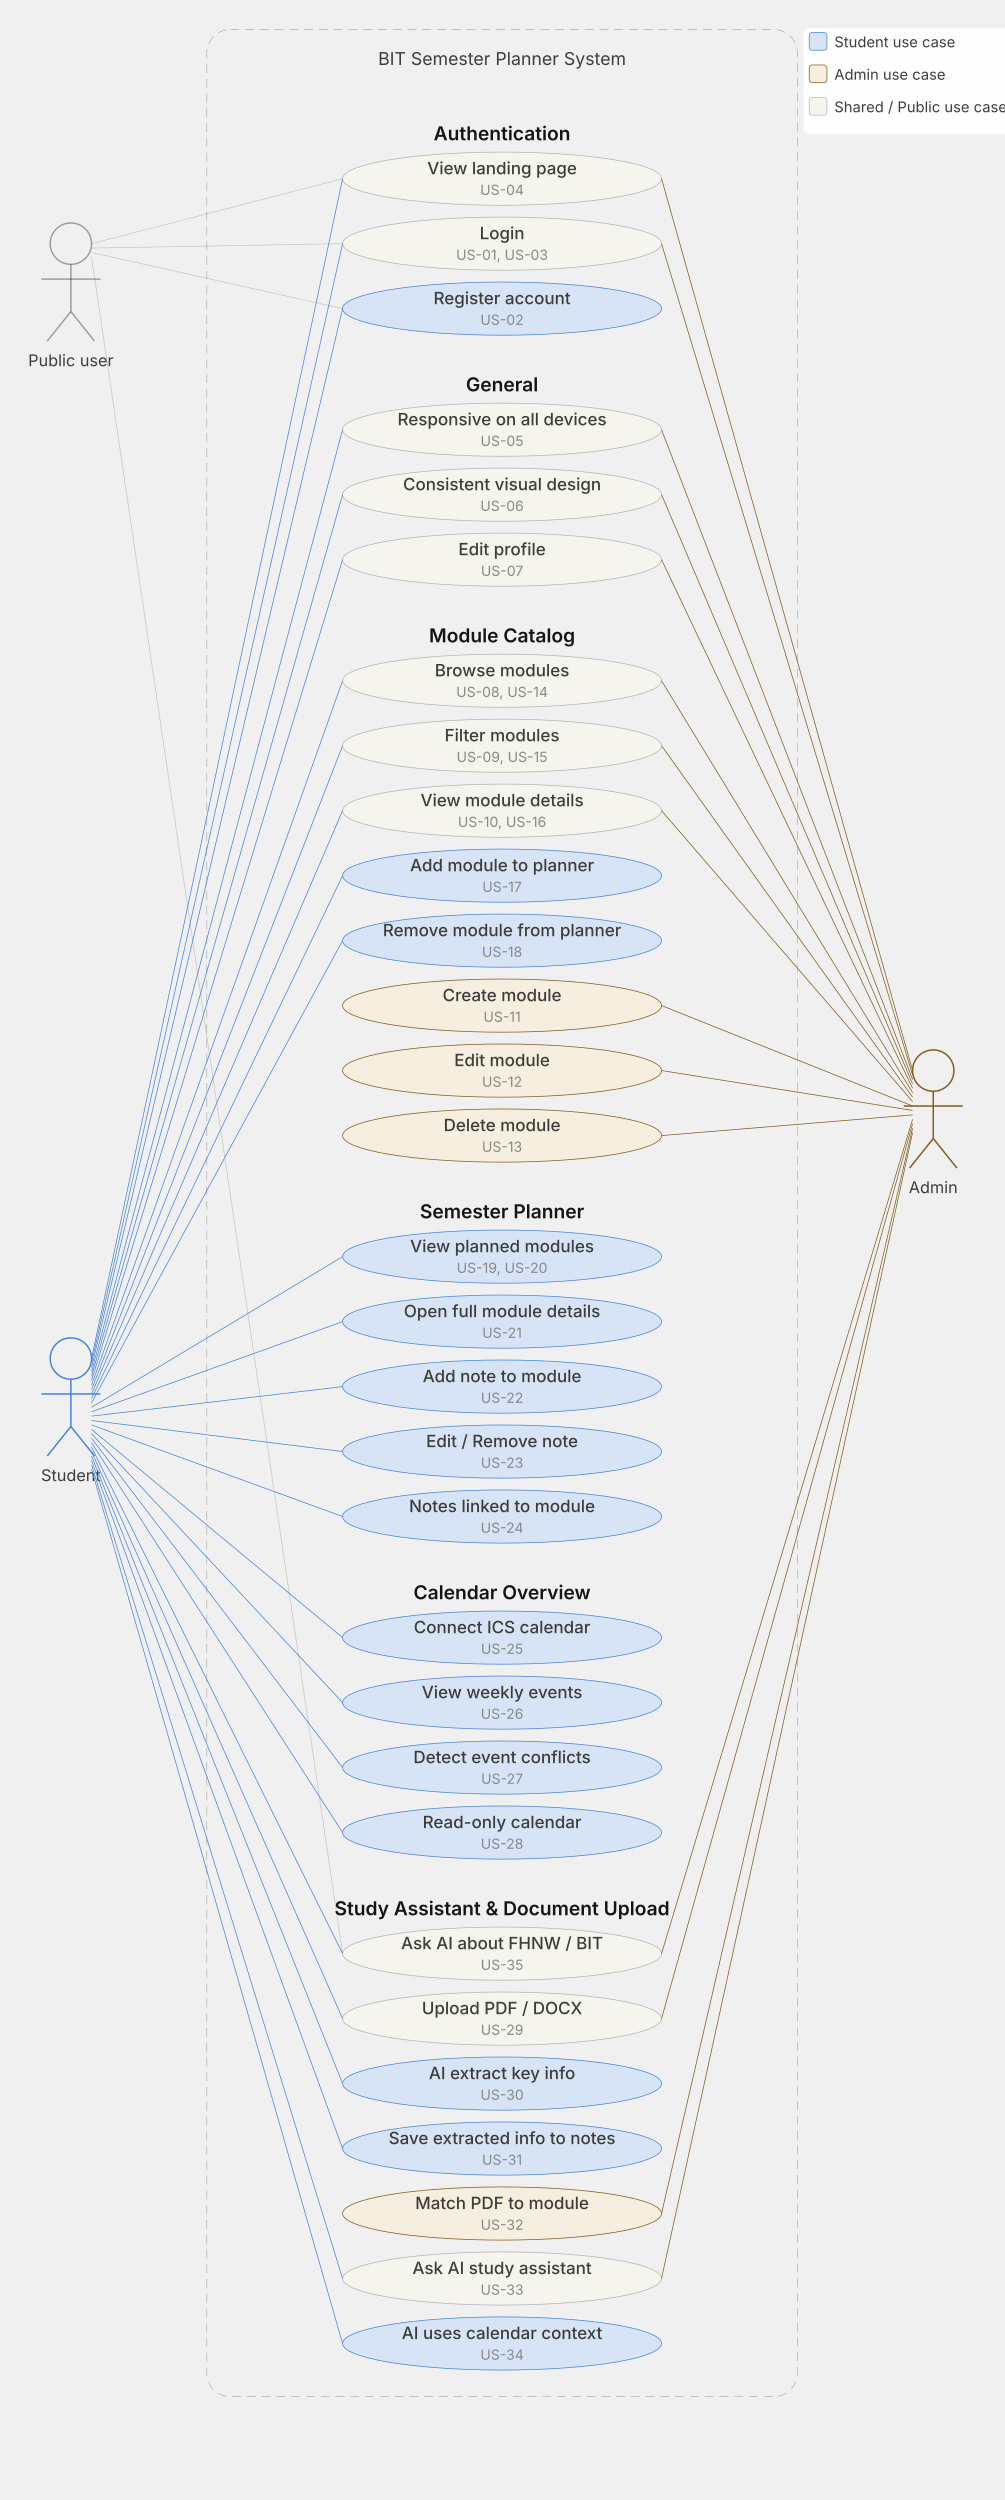
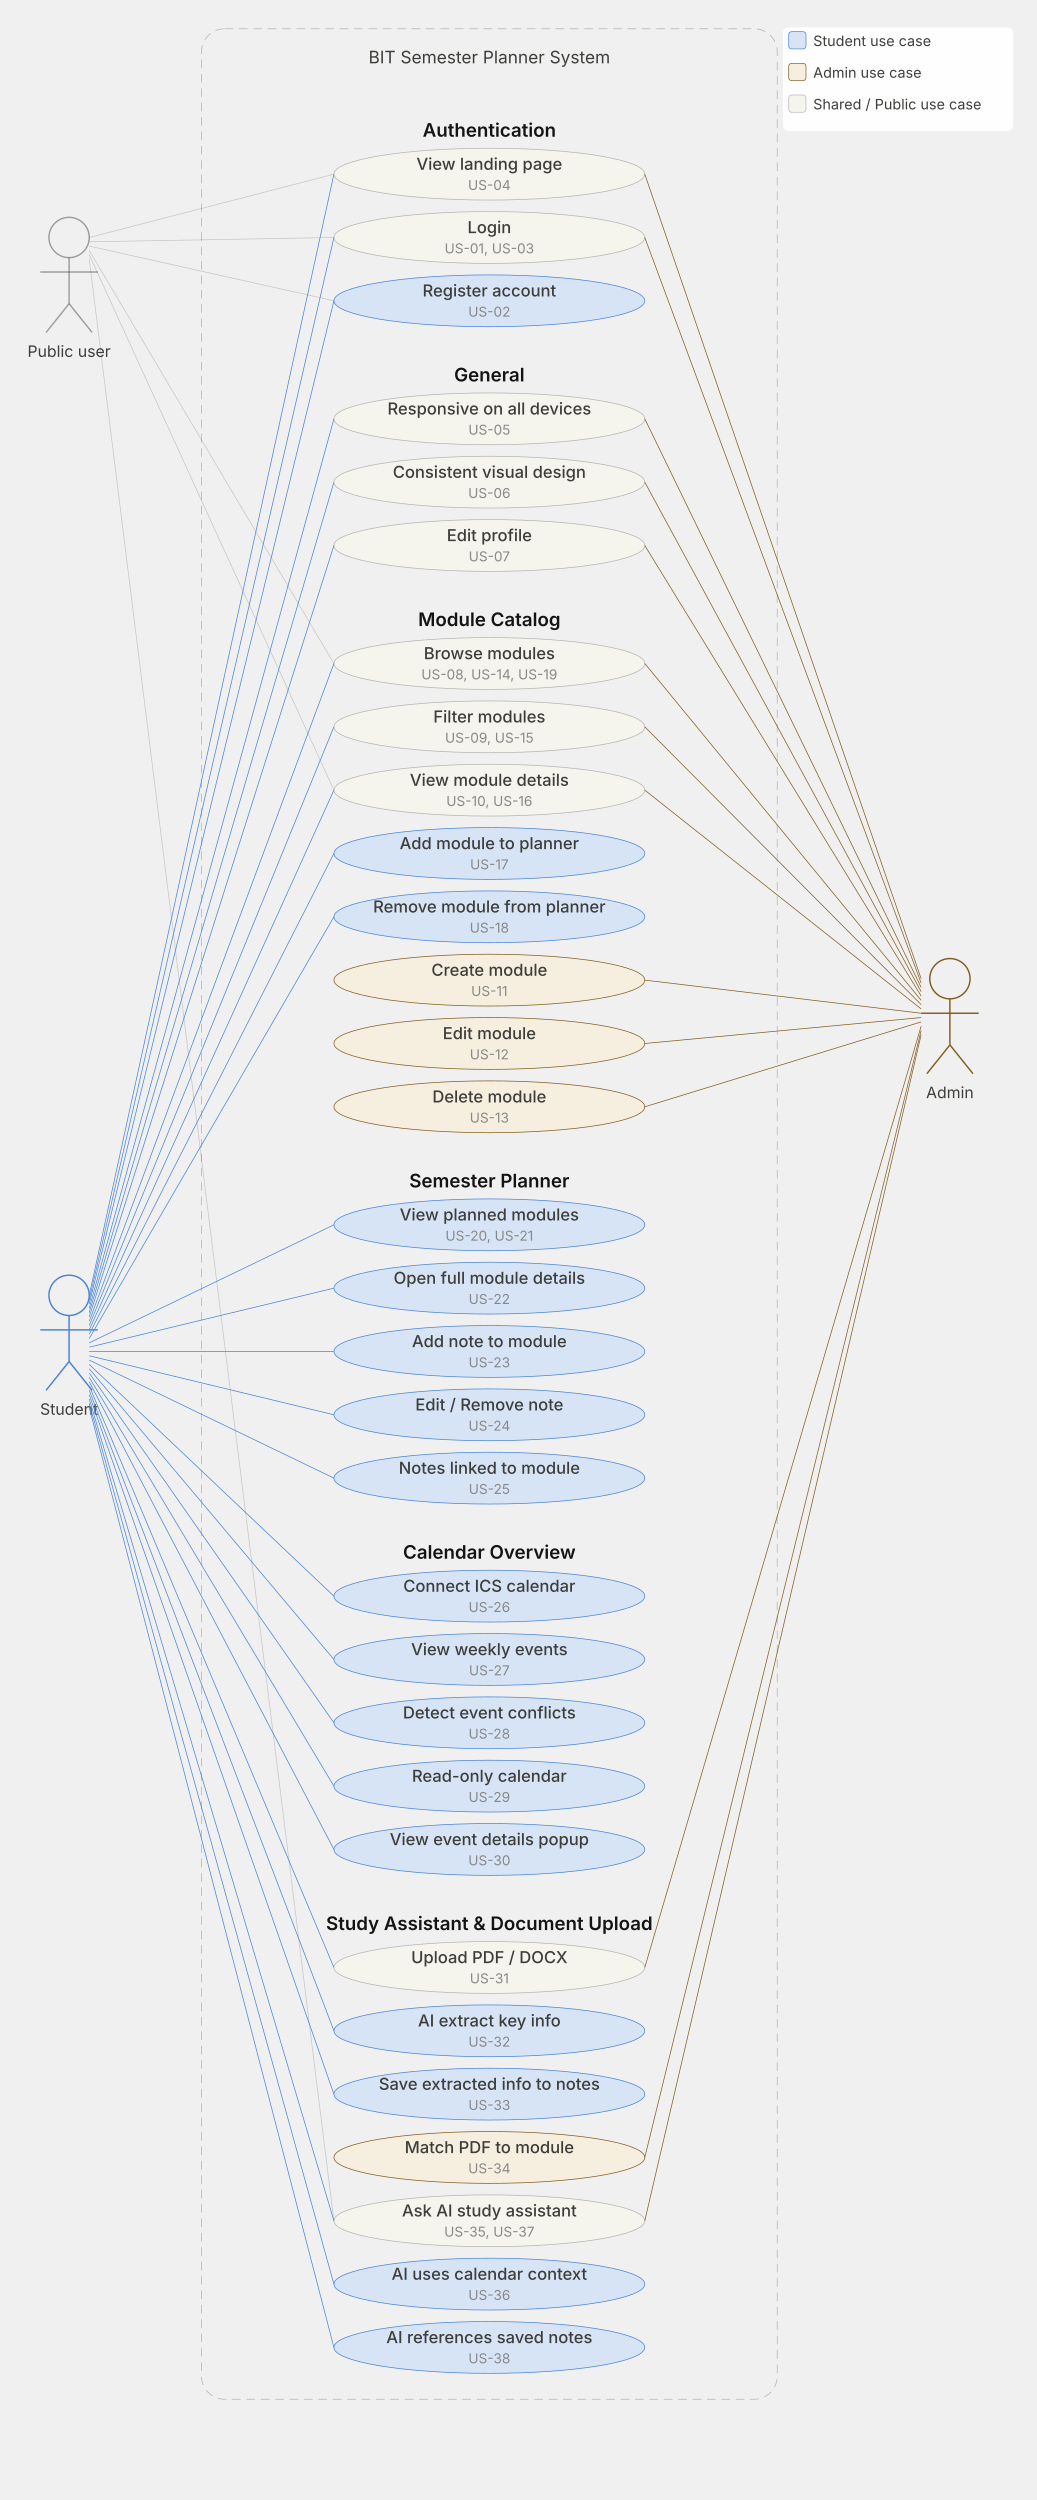
- <svg xmlns="http://www.w3.org/2000/svg" width="680" height="1693" viewBox="0 0 680 1693" role="img" style="background:white; font-family: -apple-system, BlinkMacSystemFont, 'Segoe UI', sans-serif;">
-   <rect x="140" y="20" width="400" height="1603" rx="16" fill="none" stroke="#1f1e1d" stroke-opacity="0.3" stroke-width="0.5" stroke-dasharray="6 4" />
+ <svg xmlns="http://www.w3.org/2000/svg" width="720" height="1737" viewBox="0 0 720 1737" role="img" style="background:white; font-family: -apple-system, BlinkMacSystemFont, 'Segoe UI', sans-serif;">
+   <rect x="140" y="20" width="400" height="1647" rx="16" fill="none" stroke="#1f1e1d" stroke-opacity="0.3" stroke-width="0.5" stroke-dasharray="6 4" />
  <text x="340" y="44" text-anchor="middle" fill="#3d3d3a" font-size="12">BIT Semester Planner System</text>
-   <rect x="544" y="19" width="142" height="72" rx="4" fill="white" opacity="0.92" />
+   <rect x="544" y="19" width="160" height="72" rx="4" fill="white" opacity="0.95" />
  <rect x="548" y="22" width="12" height="12" rx="2" fill="#d6e4f6" stroke="#4682d5" stroke-opacity="1" stroke-width="0.5" />
  <text x="565" y="32" fill="#3d3d3a" font-size="10">Student use case</text>
  <rect x="548" y="44" width="12" height="12" rx="2" fill="#f6eedf" stroke="#805c1f" stroke-opacity="1" stroke-width="0.5" />
  <text x="565" y="54" fill="#3d3d3a" font-size="10">Admin use case</text>
  <rect x="548" y="66" width="12" height="12" rx="2" fill="#f5f4ed" stroke="#1f1e1d" stroke-opacity="0.3" stroke-width="0.5" />
  <text x="565" y="76" fill="#3d3d3a" font-size="10">Shared / Public use case</text>
  <text x="340" y="95" text-anchor="middle" fill="#141413" font-size="13" font-weight="600">Authentication</text>
  <text x="340" y="265" text-anchor="middle" fill="#141413" font-size="13" font-weight="600">General</text>
  <text x="340" y="435" text-anchor="middle" fill="#141413" font-size="13" font-weight="600">Module Catalog</text>
  <text x="340" y="825" text-anchor="middle" fill="#141413" font-size="13" font-weight="600">Semester Planner</text>
  <text x="340" y="1083" text-anchor="middle" fill="#141413" font-size="13" font-weight="600">Calendar Overview</text>
-   <text x="340" y="1297" text-anchor="middle" fill="#141413" font-size="13" font-weight="600">Study Assistant &amp; Document Upload</text>
+   <text x="340" y="1341" text-anchor="middle" fill="#141413" font-size="13" font-weight="600">Study Assistant &amp; Document Upload</text>
  <ellipse cx="340" cy="121" rx="108" ry="18" fill="#f5f4ed" stroke="#1f1e1d" stroke-opacity="0.3" stroke-width="0.5" />
  <text x="340" y="118" text-anchor="middle" fill="#3d3d3a" font-size="11.5" font-weight="500">View landing page</text>
  <text x="340" y="132" text-anchor="middle" fill="#888" font-size="9.5">US-04</text>
  <ellipse cx="340" cy="165" rx="108" ry="18" fill="#f5f4ed" stroke="#1f1e1d" stroke-opacity="0.3" stroke-width="0.5" />
  <text x="340" y="162" text-anchor="middle" fill="#3d3d3a" font-size="11.5" font-weight="500">Login</text>
  <text x="340" y="176" text-anchor="middle" fill="#888" font-size="9.5">US-01, US-03</text>
  <ellipse cx="340" cy="209" rx="108" ry="18" fill="#d6e4f6" stroke="#4682d5" stroke-opacity="1" stroke-width="0.5" />
  <text x="340" y="206" text-anchor="middle" fill="#3d3d3a" font-size="11.5" font-weight="500">Register account</text>
  <text x="340" y="220" text-anchor="middle" fill="#888" font-size="9.5">US-02</text>
  <ellipse cx="340" cy="291" rx="108" ry="18" fill="#f5f4ed" stroke="#1f1e1d" stroke-opacity="0.3" stroke-width="0.5" />
  <text x="340" y="288" text-anchor="middle" fill="#3d3d3a" font-size="11.5" font-weight="500">Responsive on all devices</text>
  <text x="340" y="302" text-anchor="middle" fill="#888" font-size="9.5">US-05</text>
  <ellipse cx="340" cy="335" rx="108" ry="18" fill="#f5f4ed" stroke="#1f1e1d" stroke-opacity="0.3" stroke-width="0.5" />
  <text x="340" y="332" text-anchor="middle" fill="#3d3d3a" font-size="11.5" font-weight="500">Consistent visual design</text>
  <text x="340" y="346" text-anchor="middle" fill="#888" font-size="9.5">US-06</text>
  <ellipse cx="340" cy="379" rx="108" ry="18" fill="#f5f4ed" stroke="#1f1e1d" stroke-opacity="0.3" stroke-width="0.5" />
  <text x="340" y="376" text-anchor="middle" fill="#3d3d3a" font-size="11.5" font-weight="500">Edit profile</text>
  <text x="340" y="390" text-anchor="middle" fill="#888" font-size="9.5">US-07</text>
  <ellipse cx="340" cy="461" rx="108" ry="18" fill="#f5f4ed" stroke="#1f1e1d" stroke-opacity="0.3" stroke-width="0.5" />
  <text x="340" y="458" text-anchor="middle" fill="#3d3d3a" font-size="11.5" font-weight="500">Browse modules</text>
-   <text x="340" y="472" text-anchor="middle" fill="#888" font-size="9.5">US-08, US-14</text>
+   <text x="340" y="472" text-anchor="middle" fill="#888" font-size="9.5">US-08, US-14, US-19</text>
  <ellipse cx="340" cy="505" rx="108" ry="18" fill="#f5f4ed" stroke="#1f1e1d" stroke-opacity="0.3" stroke-width="0.5" />
  <text x="340" y="502" text-anchor="middle" fill="#3d3d3a" font-size="11.5" font-weight="500">Filter modules</text>
  <text x="340" y="516" text-anchor="middle" fill="#888" font-size="9.5">US-09, US-15</text>
  <ellipse cx="340" cy="549" rx="108" ry="18" fill="#f5f4ed" stroke="#1f1e1d" stroke-opacity="0.3" stroke-width="0.5" />
  <text x="340" y="546" text-anchor="middle" fill="#3d3d3a" font-size="11.5" font-weight="500">View module details</text>
  <text x="340" y="560" text-anchor="middle" fill="#888" font-size="9.5">US-10, US-16</text>
  <ellipse cx="340" cy="593" rx="108" ry="18" fill="#d6e4f6" stroke="#4682d5" stroke-opacity="1" stroke-width="0.5" />
  <text x="340" y="590" text-anchor="middle" fill="#3d3d3a" font-size="11.5" font-weight="500">Add module to planner</text>
  <text x="340" y="604" text-anchor="middle" fill="#888" font-size="9.5">US-17</text>
  <ellipse cx="340" cy="637" rx="108" ry="18" fill="#d6e4f6" stroke="#4682d5" stroke-opacity="1" stroke-width="0.5" />
  <text x="340" y="634" text-anchor="middle" fill="#3d3d3a" font-size="11.5" font-weight="500">Remove module from planner</text>
  <text x="340" y="648" text-anchor="middle" fill="#888" font-size="9.5">US-18</text>
  <ellipse cx="340" cy="681" rx="108" ry="18" fill="#f6eedf" stroke="#805c1f" stroke-opacity="1" stroke-width="0.5" />
  <text x="340" y="678" text-anchor="middle" fill="#3d3d3a" font-size="11.5" font-weight="500">Create module</text>
  <text x="340" y="692" text-anchor="middle" fill="#888" font-size="9.5">US-11</text>
  <ellipse cx="340" cy="725" rx="108" ry="18" fill="#f6eedf" stroke="#805c1f" stroke-opacity="1" stroke-width="0.5" />
  <text x="340" y="722" text-anchor="middle" fill="#3d3d3a" font-size="11.5" font-weight="500">Edit module</text>
  <text x="340" y="736" text-anchor="middle" fill="#888" font-size="9.5">US-12</text>
  <ellipse cx="340" cy="769" rx="108" ry="18" fill="#f6eedf" stroke="#805c1f" stroke-opacity="1" stroke-width="0.5" />
  <text x="340" y="766" text-anchor="middle" fill="#3d3d3a" font-size="11.5" font-weight="500">Delete module</text>
  <text x="340" y="780" text-anchor="middle" fill="#888" font-size="9.5">US-13</text>
  <ellipse cx="340" cy="851" rx="108" ry="18" fill="#d6e4f6" stroke="#4682d5" stroke-opacity="1" stroke-width="0.5" />
  <text x="340" y="848" text-anchor="middle" fill="#3d3d3a" font-size="11.5" font-weight="500">View planned modules</text>
-   <text x="340" y="862" text-anchor="middle" fill="#888" font-size="9.5">US-19, US-20</text>
+   <text x="340" y="862" text-anchor="middle" fill="#888" font-size="9.5">US-20, US-21</text>
  <ellipse cx="340" cy="895" rx="108" ry="18" fill="#d6e4f6" stroke="#4682d5" stroke-opacity="1" stroke-width="0.5" />
  <text x="340" y="892" text-anchor="middle" fill="#3d3d3a" font-size="11.5" font-weight="500">Open full module details</text>
-   <text x="340" y="906" text-anchor="middle" fill="#888" font-size="9.5">US-21</text>
+   <text x="340" y="906" text-anchor="middle" fill="#888" font-size="9.5">US-22</text>
  <ellipse cx="340" cy="939" rx="108" ry="18" fill="#d6e4f6" stroke="#4682d5" stroke-opacity="1" stroke-width="0.5" />
  <text x="340" y="936" text-anchor="middle" fill="#3d3d3a" font-size="11.5" font-weight="500">Add note to module</text>
-   <text x="340" y="950" text-anchor="middle" fill="#888" font-size="9.5">US-22</text>
+   <text x="340" y="950" text-anchor="middle" fill="#888" font-size="9.5">US-23</text>
  <ellipse cx="340" cy="983" rx="108" ry="18" fill="#d6e4f6" stroke="#4682d5" stroke-opacity="1" stroke-width="0.5" />
  <text x="340" y="980" text-anchor="middle" fill="#3d3d3a" font-size="11.5" font-weight="500">Edit / Remove note</text>
-   <text x="340" y="994" text-anchor="middle" fill="#888" font-size="9.5">US-23</text>
+   <text x="340" y="994" text-anchor="middle" fill="#888" font-size="9.5">US-24</text>
  <ellipse cx="340" cy="1027" rx="108" ry="18" fill="#d6e4f6" stroke="#4682d5" stroke-opacity="1" stroke-width="0.5" />
  <text x="340" y="1024" text-anchor="middle" fill="#3d3d3a" font-size="11.5" font-weight="500">Notes linked to module</text>
-   <text x="340" y="1038" text-anchor="middle" fill="#888" font-size="9.5">US-24</text>
+   <text x="340" y="1038" text-anchor="middle" fill="#888" font-size="9.5">US-25</text>
  <ellipse cx="340" cy="1109" rx="108" ry="18" fill="#d6e4f6" stroke="#4682d5" stroke-opacity="1" stroke-width="0.5" />
  <text x="340" y="1106" text-anchor="middle" fill="#3d3d3a" font-size="11.5" font-weight="500">Connect ICS calendar</text>
-   <text x="340" y="1120" text-anchor="middle" fill="#888" font-size="9.5">US-25</text>
+   <text x="340" y="1120" text-anchor="middle" fill="#888" font-size="9.5">US-26</text>
  <ellipse cx="340" cy="1153" rx="108" ry="18" fill="#d6e4f6" stroke="#4682d5" stroke-opacity="1" stroke-width="0.5" />
  <text x="340" y="1150" text-anchor="middle" fill="#3d3d3a" font-size="11.5" font-weight="500">View weekly events</text>
-   <text x="340" y="1164" text-anchor="middle" fill="#888" font-size="9.5">US-26</text>
+   <text x="340" y="1164" text-anchor="middle" fill="#888" font-size="9.5">US-27</text>
  <ellipse cx="340" cy="1197" rx="108" ry="18" fill="#d6e4f6" stroke="#4682d5" stroke-opacity="1" stroke-width="0.5" />
  <text x="340" y="1194" text-anchor="middle" fill="#3d3d3a" font-size="11.5" font-weight="500">Detect event conflicts</text>
-   <text x="340" y="1208" text-anchor="middle" fill="#888" font-size="9.5">US-27</text>
+   <text x="340" y="1208" text-anchor="middle" fill="#888" font-size="9.5">US-28</text>
  <ellipse cx="340" cy="1241" rx="108" ry="18" fill="#d6e4f6" stroke="#4682d5" stroke-opacity="1" stroke-width="0.5" />
  <text x="340" y="1238" text-anchor="middle" fill="#3d3d3a" font-size="11.5" font-weight="500">Read-only calendar</text>
-   <text x="340" y="1252" text-anchor="middle" fill="#888" font-size="9.5">US-28</text>
-   <ellipse cx="340" cy="1323" rx="108" ry="18" fill="#f5f4ed" stroke="#1f1e1d" stroke-opacity="0.3" stroke-width="0.5" />
-   <text x="340" y="1320" text-anchor="middle" fill="#3d3d3a" font-size="11.5" font-weight="500">Ask AI about FHNW / BIT</text>
-   <text x="340" y="1334" text-anchor="middle" fill="#888" font-size="9.5">US-35</text>
+   <text x="340" y="1252" text-anchor="middle" fill="#888" font-size="9.5">US-29</text>
+   <ellipse cx="340" cy="1285" rx="108" ry="18" fill="#d6e4f6" stroke="#4682d5" stroke-opacity="1" stroke-width="0.5" />
+   <text x="340" y="1282" text-anchor="middle" fill="#3d3d3a" font-size="11.5" font-weight="500">View event details popup</text>
+   <text x="340" y="1296" text-anchor="middle" fill="#888" font-size="9.5">US-30</text>
  <ellipse cx="340" cy="1367" rx="108" ry="18" fill="#f5f4ed" stroke="#1f1e1d" stroke-opacity="0.3" stroke-width="0.5" />
  <text x="340" y="1364" text-anchor="middle" fill="#3d3d3a" font-size="11.5" font-weight="500">Upload PDF / DOCX</text>
-   <text x="340" y="1378" text-anchor="middle" fill="#888" font-size="9.5">US-29</text>
+   <text x="340" y="1378" text-anchor="middle" fill="#888" font-size="9.5">US-31</text>
  <ellipse cx="340" cy="1411" rx="108" ry="18" fill="#d6e4f6" stroke="#4682d5" stroke-opacity="1" stroke-width="0.5" />
  <text x="340" y="1408" text-anchor="middle" fill="#3d3d3a" font-size="11.5" font-weight="500">AI extract key info</text>
-   <text x="340" y="1422" text-anchor="middle" fill="#888" font-size="9.5">US-30</text>
+   <text x="340" y="1422" text-anchor="middle" fill="#888" font-size="9.5">US-32</text>
  <ellipse cx="340" cy="1455" rx="108" ry="18" fill="#d6e4f6" stroke="#4682d5" stroke-opacity="1" stroke-width="0.5" />
  <text x="340" y="1452" text-anchor="middle" fill="#3d3d3a" font-size="11.5" font-weight="500">Save extracted info to notes</text>
-   <text x="340" y="1466" text-anchor="middle" fill="#888" font-size="9.5">US-31</text>
+   <text x="340" y="1466" text-anchor="middle" fill="#888" font-size="9.5">US-33</text>
  <ellipse cx="340" cy="1499" rx="108" ry="18" fill="#f6eedf" stroke="#805c1f" stroke-opacity="1" stroke-width="0.5" />
  <text x="340" y="1496" text-anchor="middle" fill="#3d3d3a" font-size="11.5" font-weight="500">Match PDF to module</text>
-   <text x="340" y="1510" text-anchor="middle" fill="#888" font-size="9.5">US-32</text>
+   <text x="340" y="1510" text-anchor="middle" fill="#888" font-size="9.5">US-34</text>
  <ellipse cx="340" cy="1543" rx="108" ry="18" fill="#f5f4ed" stroke="#1f1e1d" stroke-opacity="0.3" stroke-width="0.5" />
  <text x="340" y="1540" text-anchor="middle" fill="#3d3d3a" font-size="11.5" font-weight="500">Ask AI study assistant</text>
-   <text x="340" y="1554" text-anchor="middle" fill="#888" font-size="9.5">US-33</text>
+   <text x="340" y="1554" text-anchor="middle" fill="#888" font-size="9.5">US-35, US-37</text>
  <ellipse cx="340" cy="1587" rx="108" ry="18" fill="#d6e4f6" stroke="#4682d5" stroke-opacity="1" stroke-width="0.5" />
  <text x="340" y="1584" text-anchor="middle" fill="#3d3d3a" font-size="11.5" font-weight="500">AI uses calendar context</text>
-   <text x="340" y="1598" text-anchor="middle" fill="#888" font-size="9.5">US-34</text>
+   <text x="340" y="1598" text-anchor="middle" fill="#888" font-size="9.5">US-36</text>
+   <ellipse cx="340" cy="1631" rx="108" ry="18" fill="#d6e4f6" stroke="#4682d5" stroke-opacity="1" stroke-width="0.5" />
+   <text x="340" y="1628" text-anchor="middle" fill="#3d3d3a" font-size="11.5" font-weight="500">AI references saved notes</text>
+   <text x="340" y="1642" text-anchor="middle" fill="#888" font-size="9.5">US-38</text>
  <circle cx="48" cy="165" r="14" fill="none" stroke="#1f1e1d" stroke-opacity="0.4" stroke-width="1" />
  <line x1="48" y1="179" x2="48" y2="211" stroke="#1f1e1d" stroke-opacity="0.4" stroke-width="1" />
  <line x1="28" y1="189" x2="68" y2="189" stroke="#1f1e1d" stroke-opacity="0.4" stroke-width="1" />
  <line x1="48" y1="211" x2="32" y2="231" stroke="#1f1e1d" stroke-opacity="0.4" stroke-width="1" />
  <line x1="48" y1="211" x2="64" y2="231" stroke="#1f1e1d" stroke-opacity="0.4" stroke-width="1" />
  <text x="48" y="248" text-anchor="middle" fill="#3d3d3a" font-size="11">Public user</text>
-   <circle cx="48" cy="920" r="14" fill="none" stroke="#4682d5" stroke-opacity="1" stroke-width="1" />
-   <line x1="48" y1="934" x2="48" y2="966" stroke="#4682d5" stroke-opacity="1" stroke-width="1" />
-   <line x1="28" y1="944" x2="68" y2="944" stroke="#4682d5" stroke-opacity="1" stroke-width="1" />
-   <line x1="48" y1="966" x2="32" y2="986" stroke="#4682d5" stroke-opacity="1" stroke-width="1" />
-   <line x1="48" y1="966" x2="64" y2="986" stroke="#4682d5" stroke-opacity="1" stroke-width="1" />
-   <text x="48" y="1003" text-anchor="middle" fill="#3d3d3a" font-size="11">Student</text>
-   <circle cx="632" cy="725" r="14" fill="none" stroke="#805c1f" stroke-opacity="1" stroke-width="1" />
-   <line x1="632" y1="739" x2="632" y2="771" stroke="#805c1f" stroke-opacity="1" stroke-width="1" />
-   <line x1="612" y1="749" x2="652" y2="749" stroke="#805c1f" stroke-opacity="1" stroke-width="1" />
-   <line x1="632" y1="771" x2="616" y2="791" stroke="#805c1f" stroke-opacity="1" stroke-width="1" />
-   <line x1="632" y1="771" x2="648" y2="791" stroke="#805c1f" stroke-opacity="1" stroke-width="1" />
-   <text x="632" y="808" text-anchor="middle" fill="#3d3d3a" font-size="11">Admin</text>
+   <circle cx="48" cy="900" r="14" fill="none" stroke="#4682d5" stroke-opacity="1" stroke-width="1" />
+   <line x1="48" y1="914" x2="48" y2="946" stroke="#4682d5" stroke-opacity="1" stroke-width="1" />
+   <line x1="28" y1="924" x2="68" y2="924" stroke="#4682d5" stroke-opacity="1" stroke-width="1" />
+   <line x1="48" y1="946" x2="32" y2="966" stroke="#4682d5" stroke-opacity="1" stroke-width="1" />
+   <line x1="48" y1="946" x2="64" y2="966" stroke="#4682d5" stroke-opacity="1" stroke-width="1" />
+   <text x="48" y="983" text-anchor="middle" fill="#3d3d3a" font-size="11">Student</text>
+   <circle cx="660" cy="680" r="14" fill="none" stroke="#805c1f" stroke-opacity="1" stroke-width="1" />
+   <line x1="660" y1="694" x2="660" y2="726" stroke="#805c1f" stroke-opacity="1" stroke-width="1" />
+   <line x1="640" y1="704" x2="680" y2="704" stroke="#805c1f" stroke-opacity="1" stroke-width="1" />
+   <line x1="660" y1="726" x2="644" y2="746" stroke="#805c1f" stroke-opacity="1" stroke-width="1" />
+   <line x1="660" y1="726" x2="676" y2="746" stroke="#805c1f" stroke-opacity="1" stroke-width="1" />
+   <text x="660" y="763" text-anchor="middle" fill="#3d3d3a" font-size="11">Admin</text>
  <line x1="62" y1="165" x2="232" y2="121" stroke="#1f1e1d" stroke-opacity="0.2" stroke-width="0.5" />
  <line x1="62" y1="168" x2="232" y2="165" stroke="#1f1e1d" stroke-opacity="0.2" stroke-width="0.5" />
  <line x1="62" y1="171" x2="232" y2="209" stroke="#1f1e1d" stroke-opacity="0.2" stroke-width="0.5" />
-   <line x1="62" y1="174" x2="232" y2="1323" stroke="#1f1e1d" stroke-opacity="0.2" stroke-width="0.5" />
-   <line x1="62" y1="920" x2="232" y2="121" stroke="#4682d5" stroke-width="0.5" />
-   <line x1="62" y1="923" x2="232" y2="165" stroke="#4682d5" stroke-width="0.5" />
-   <line x1="62" y1="926" x2="232" y2="209" stroke="#4682d5" stroke-width="0.5" />
-   <line x1="62" y1="929" x2="232" y2="291" stroke="#4682d5" stroke-width="0.5" />
-   <line x1="62" y1="932" x2="232" y2="335" stroke="#4682d5" stroke-width="0.5" />
-   <line x1="62" y1="935" x2="232" y2="379" stroke="#4682d5" stroke-width="0.5" />
-   <line x1="62" y1="938" x2="232" y2="461" stroke="#4682d5" stroke-width="0.5" />
-   <line x1="62" y1="941" x2="232" y2="505" stroke="#4682d5" stroke-width="0.5" />
-   <line x1="62" y1="944" x2="232" y2="549" stroke="#4682d5" stroke-width="0.5" />
-   <line x1="62" y1="947" x2="232" y2="593" stroke="#4682d5" stroke-width="0.5" />
-   <line x1="62" y1="950" x2="232" y2="637" stroke="#4682d5" stroke-width="0.5" />
-   <line x1="62" y1="953" x2="232" y2="851" stroke="#4682d5" stroke-width="0.5" />
-   <line x1="62" y1="956" x2="232" y2="895" stroke="#4682d5" stroke-width="0.5" />
-   <line x1="62" y1="959" x2="232" y2="939" stroke="#4682d5" stroke-width="0.5" />
-   <line x1="62" y1="962" x2="232" y2="983" stroke="#4682d5" stroke-width="0.5" />
-   <line x1="62" y1="965" x2="232" y2="1027" stroke="#4682d5" stroke-width="0.5" />
-   <line x1="62" y1="968" x2="232" y2="1109" stroke="#4682d5" stroke-width="0.5" />
-   <line x1="62" y1="971" x2="232" y2="1153" stroke="#4682d5" stroke-width="0.5" />
-   <line x1="62" y1="974" x2="232" y2="1197" stroke="#4682d5" stroke-width="0.5" />
-   <line x1="62" y1="977" x2="232" y2="1241" stroke="#4682d5" stroke-width="0.5" />
-   <line x1="62" y1="980" x2="232" y2="1323" stroke="#4682d5" stroke-width="0.5" />
-   <line x1="62" y1="983" x2="232" y2="1367" stroke="#4682d5" stroke-width="0.5" />
-   <line x1="62" y1="986" x2="232" y2="1411" stroke="#4682d5" stroke-width="0.5" />
-   <line x1="62" y1="989" x2="232" y2="1455" stroke="#4682d5" stroke-width="0.5" />
-   <line x1="62" y1="992" x2="232" y2="1543" stroke="#4682d5" stroke-width="0.5" />
-   <line x1="62" y1="995" x2="232" y2="1587" stroke="#4682d5" stroke-width="0.5" />
-   <line x1="618" y1="725" x2="448" y2="121" stroke="#805c1f" stroke-width="0.5" />
-   <line x1="618" y1="728" x2="448" y2="165" stroke="#805c1f" stroke-width="0.5" />
-   <line x1="618" y1="731" x2="448" y2="291" stroke="#805c1f" stroke-width="0.5" />
-   <line x1="618" y1="734" x2="448" y2="335" stroke="#805c1f" stroke-width="0.5" />
-   <line x1="618" y1="737" x2="448" y2="379" stroke="#805c1f" stroke-width="0.5" />
-   <line x1="618" y1="740" x2="448" y2="461" stroke="#805c1f" stroke-width="0.5" />
-   <line x1="618" y1="743" x2="448" y2="505" stroke="#805c1f" stroke-width="0.5" />
-   <line x1="618" y1="746" x2="448" y2="549" stroke="#805c1f" stroke-width="0.5" />
-   <line x1="618" y1="749" x2="448" y2="681" stroke="#805c1f" stroke-width="0.5" />
-   <line x1="618" y1="752" x2="448" y2="725" stroke="#805c1f" stroke-width="0.5" />
-   <line x1="618" y1="755" x2="448" y2="769" stroke="#805c1f" stroke-width="0.5" />
-   <line x1="618" y1="758" x2="448" y2="1323" stroke="#805c1f" stroke-width="0.5" />
-   <line x1="618" y1="761" x2="448" y2="1367" stroke="#805c1f" stroke-width="0.5" />
-   <line x1="618" y1="764" x2="448" y2="1499" stroke="#805c1f" stroke-width="0.5" />
-   <line x1="618" y1="767" x2="448" y2="1543" stroke="#805c1f" stroke-width="0.5" />
+   <line x1="62" y1="174" x2="232" y2="461" stroke="#1f1e1d" stroke-opacity="0.2" stroke-width="0.5" />
+   <line x1="62" y1="177" x2="232" y2="549" stroke="#1f1e1d" stroke-opacity="0.2" stroke-width="0.5" />
+   <line x1="62" y1="180" x2="232" y2="1543" stroke="#1f1e1d" stroke-opacity="0.2" stroke-width="0.5" />
+   <line x1="62" y1="900" x2="232" y2="121" stroke="#4682d5" stroke-width="0.5" />
+   <line x1="62" y1="903" x2="232" y2="165" stroke="#4682d5" stroke-width="0.5" />
+   <line x1="62" y1="906" x2="232" y2="209" stroke="#4682d5" stroke-width="0.5" />
+   <line x1="62" y1="909" x2="232" y2="291" stroke="#4682d5" stroke-width="0.5" />
+   <line x1="62" y1="912" x2="232" y2="335" stroke="#4682d5" stroke-width="0.5" />
+   <line x1="62" y1="915" x2="232" y2="379" stroke="#4682d5" stroke-width="0.5" />
+   <line x1="62" y1="918" x2="232" y2="461" stroke="#4682d5" stroke-width="0.5" />
+   <line x1="62" y1="921" x2="232" y2="505" stroke="#4682d5" stroke-width="0.5" />
+   <line x1="62" y1="924" x2="232" y2="549" stroke="#4682d5" stroke-width="0.5" />
+   <line x1="62" y1="927" x2="232" y2="593" stroke="#4682d5" stroke-width="0.5" />
+   <line x1="62" y1="930" x2="232" y2="637" stroke="#4682d5" stroke-width="0.5" />
+   <line x1="62" y1="933" x2="232" y2="851" stroke="#4682d5" stroke-width="0.5" />
+   <line x1="62" y1="936" x2="232" y2="895" stroke="#4682d5" stroke-width="0.5" />
+   <line x1="62" y1="939" x2="232" y2="939" stroke="#4682d5" stroke-width="0.5" />
+   <line x1="62" y1="942" x2="232" y2="983" stroke="#4682d5" stroke-width="0.5" />
+   <line x1="62" y1="945" x2="232" y2="1027" stroke="#4682d5" stroke-width="0.5" />
+   <line x1="62" y1="948" x2="232" y2="1109" stroke="#4682d5" stroke-width="0.5" />
+   <line x1="62" y1="951" x2="232" y2="1153" stroke="#4682d5" stroke-width="0.5" />
+   <line x1="62" y1="954" x2="232" y2="1197" stroke="#4682d5" stroke-width="0.5" />
+   <line x1="62" y1="957" x2="232" y2="1241" stroke="#4682d5" stroke-width="0.5" />
+   <line x1="62" y1="960" x2="232" y2="1285" stroke="#4682d5" stroke-width="0.5" />
+   <line x1="62" y1="963" x2="232" y2="1367" stroke="#4682d5" stroke-width="0.5" />
+   <line x1="62" y1="966" x2="232" y2="1411" stroke="#4682d5" stroke-width="0.5" />
+   <line x1="62" y1="969" x2="232" y2="1455" stroke="#4682d5" stroke-width="0.5" />
+   <line x1="62" y1="972" x2="232" y2="1543" stroke="#4682d5" stroke-width="0.5" />
+   <line x1="62" y1="975" x2="232" y2="1587" stroke="#4682d5" stroke-width="0.5" />
+   <line x1="62" y1="978" x2="232" y2="1631" stroke="#4682d5" stroke-width="0.5" />
+   <line x1="640" y1="680" x2="448" y2="121" stroke="#805c1f" stroke-width="0.5" />
+   <line x1="640" y1="683" x2="448" y2="165" stroke="#805c1f" stroke-width="0.5" />
+   <line x1="640" y1="686" x2="448" y2="291" stroke="#805c1f" stroke-width="0.5" />
+   <line x1="640" y1="689" x2="448" y2="335" stroke="#805c1f" stroke-width="0.5" />
+   <line x1="640" y1="692" x2="448" y2="379" stroke="#805c1f" stroke-width="0.5" />
+   <line x1="640" y1="695" x2="448" y2="461" stroke="#805c1f" stroke-width="0.5" />
+   <line x1="640" y1="698" x2="448" y2="505" stroke="#805c1f" stroke-width="0.5" />
+   <line x1="640" y1="701" x2="448" y2="549" stroke="#805c1f" stroke-width="0.5" />
+   <line x1="640" y1="704" x2="448" y2="681" stroke="#805c1f" stroke-width="0.5" />
+   <line x1="640" y1="707" x2="448" y2="725" stroke="#805c1f" stroke-width="0.5" />
+   <line x1="640" y1="710" x2="448" y2="769" stroke="#805c1f" stroke-width="0.5" />
+   <line x1="640" y1="713" x2="448" y2="1367" stroke="#805c1f" stroke-width="0.5" />
+   <line x1="640" y1="716" x2="448" y2="1499" stroke="#805c1f" stroke-width="0.5" />
+   <line x1="640" y1="719" x2="448" y2="1543" stroke="#805c1f" stroke-width="0.5" />
</svg>
